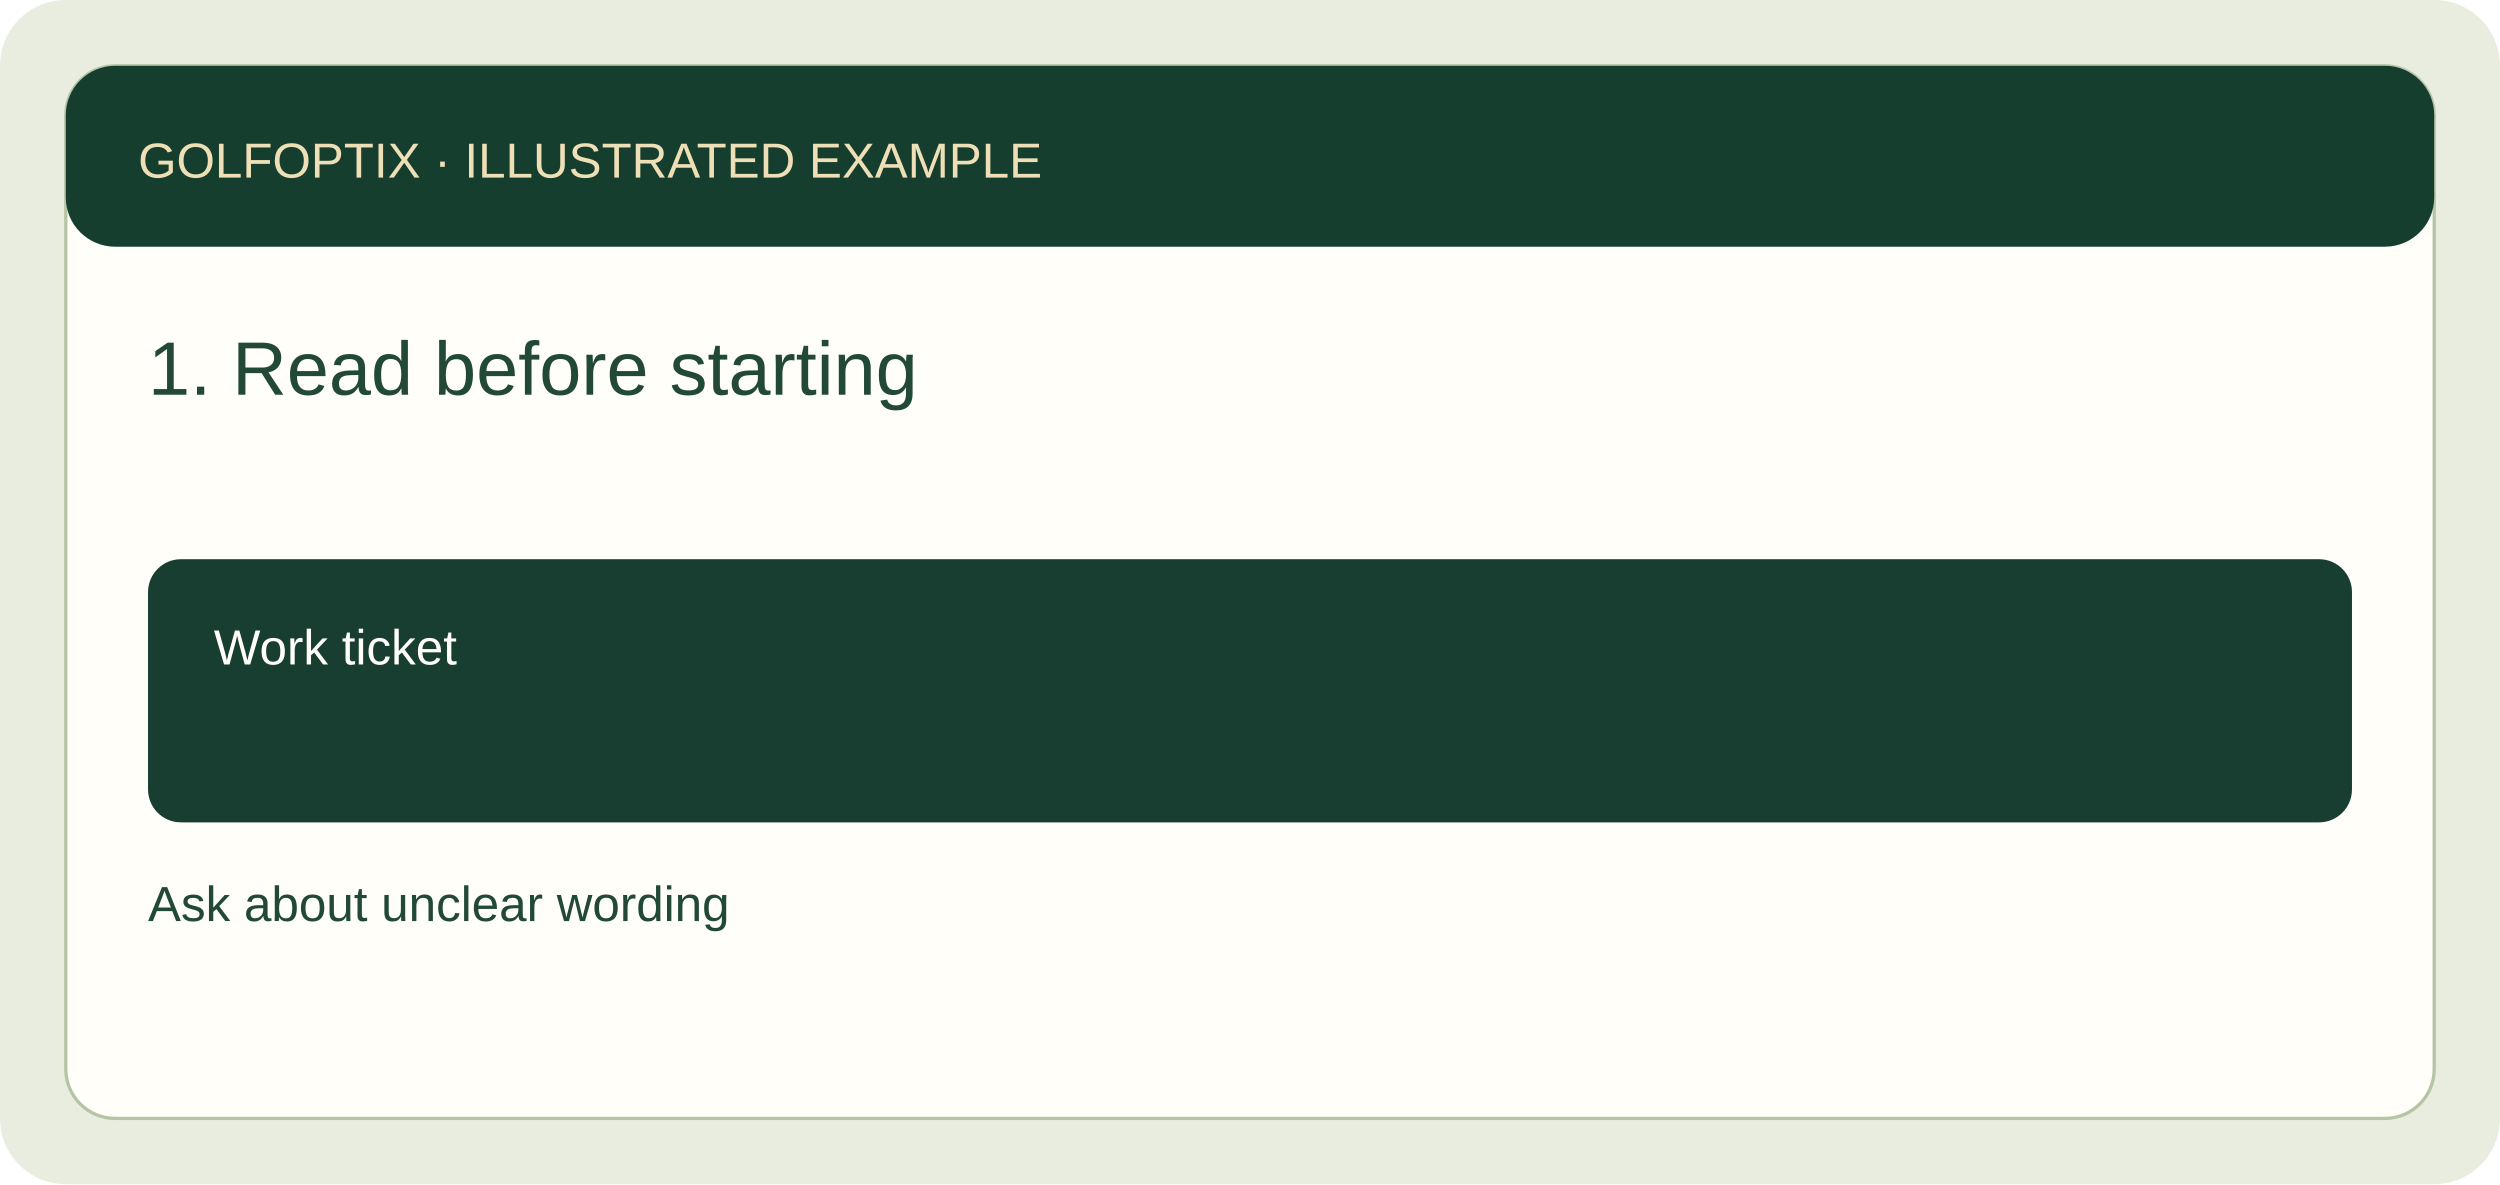
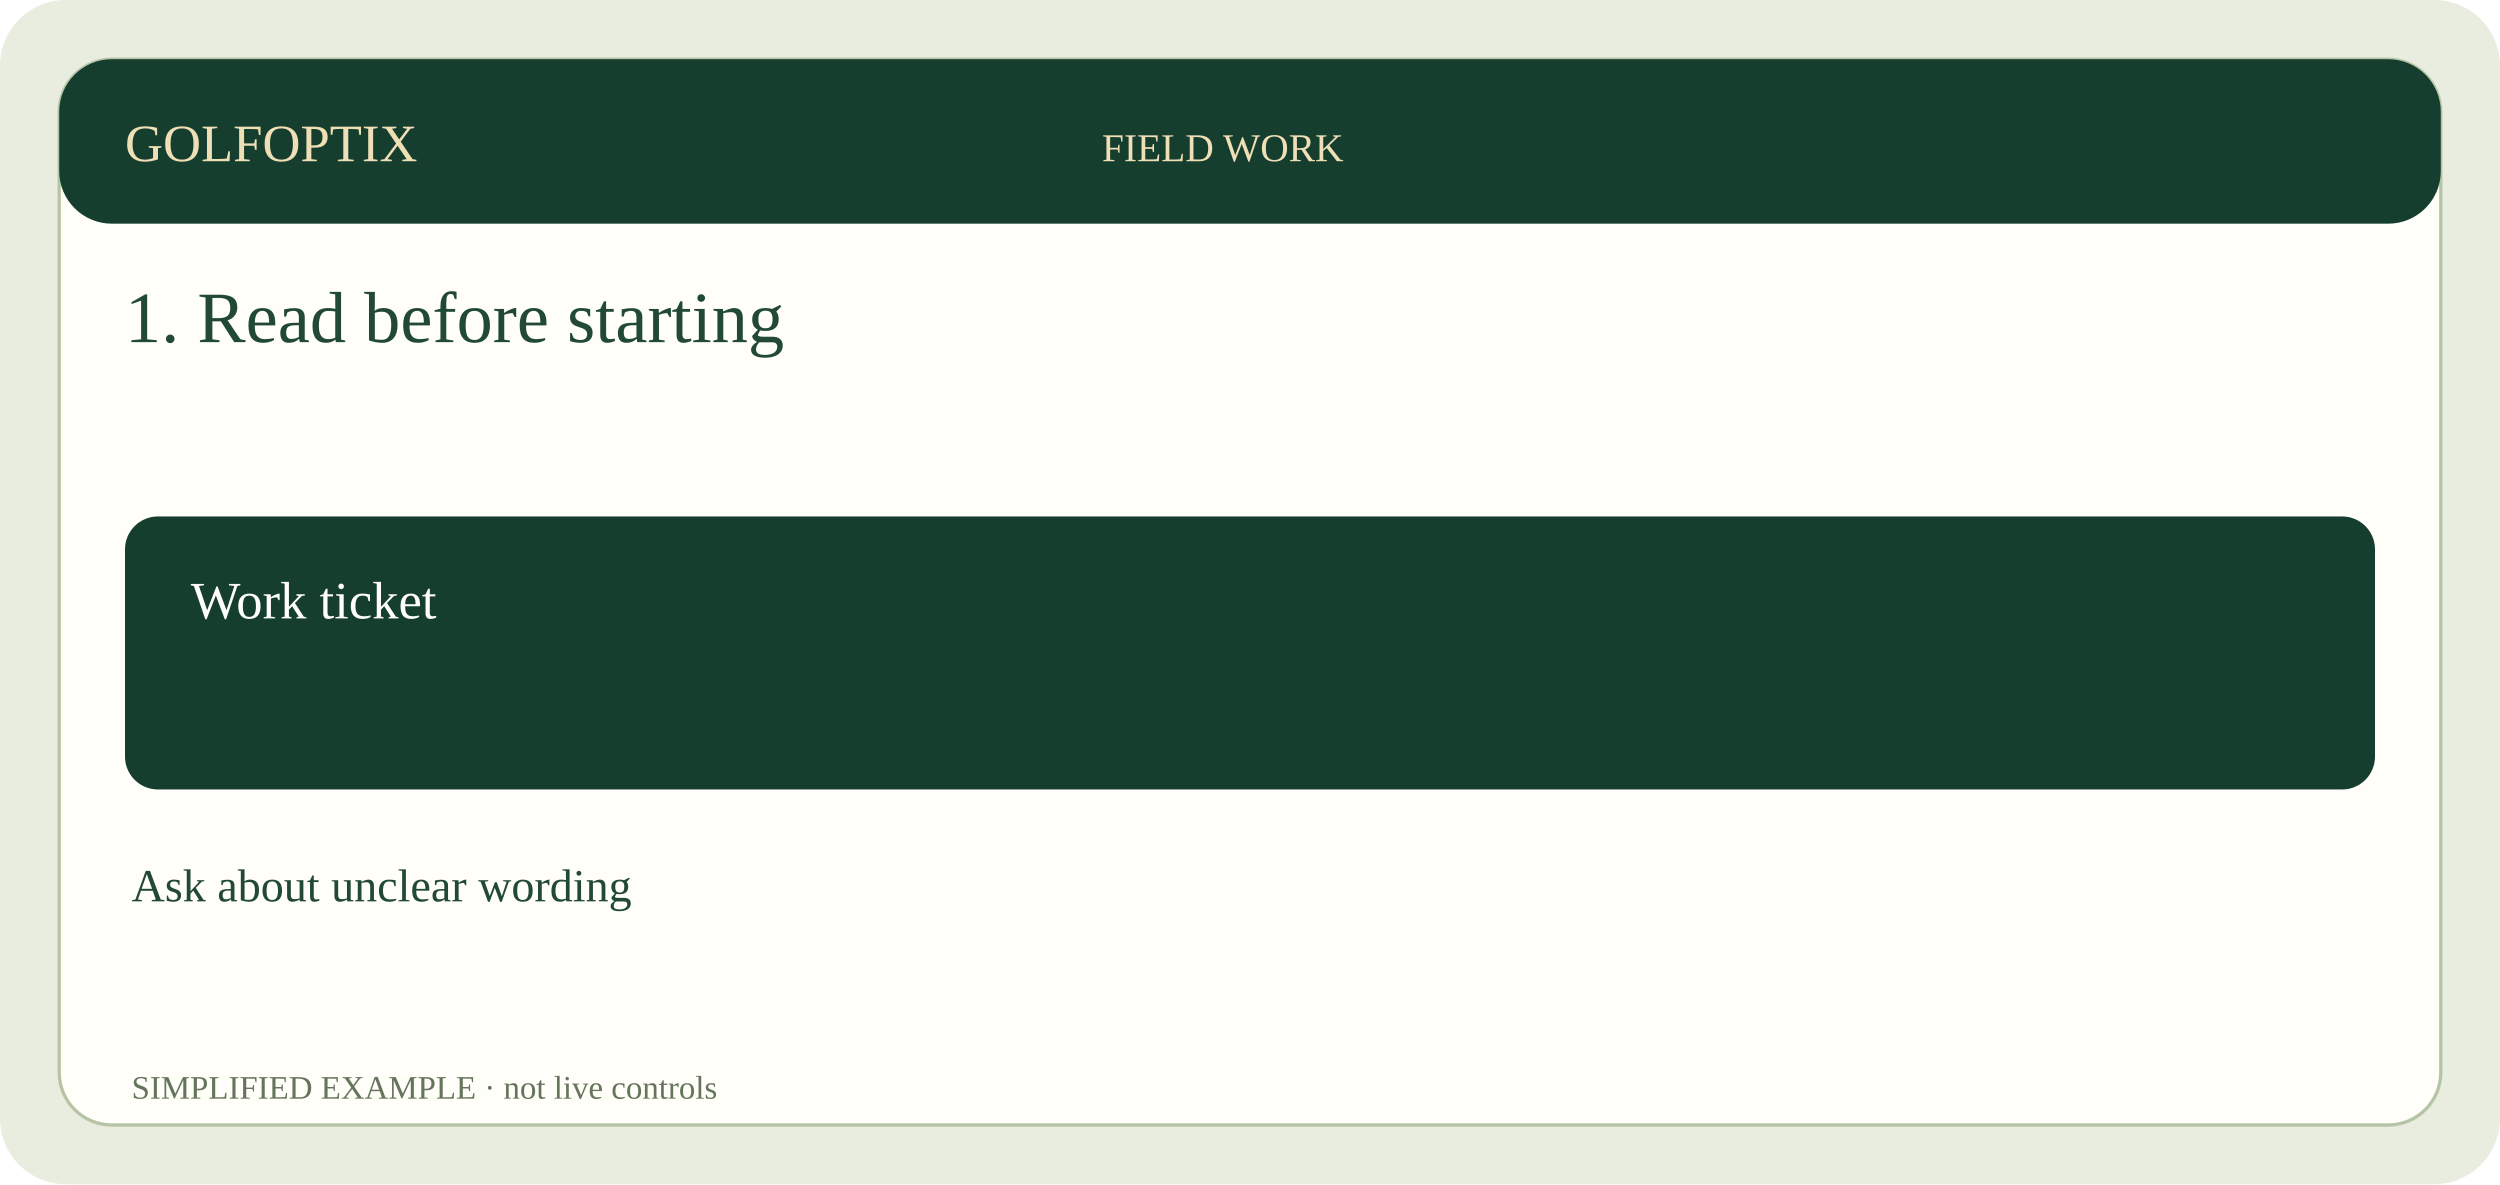
- <svg xmlns="http://www.w3.org/2000/svg" width="760" height="360" viewBox="0 0 760 360">
-   <rect width="760" height="360" rx="20" fill="#e8eddf" />
-   <rect x="20" y="20" width="720" height="320" rx="15" fill="#fffef8" stroke="#b5c4a5" />
-   <rect x="20" y="20" width="720" height="55" rx="15" fill="#153e2e" />
-   <g font-family="Arial">
-     <text x="42" y="54" font-size="15" fill="#efdfb6">GOLFOPTIX · ILLUSTRATED EXAMPLE</text>
-     <text x="45" y="120" font-size="23" fill="#214936">1. Read before starting</text>
-     <rect x="45" y="170" width="670" height="80" rx="10" fill="#173e30" />
-     <text x="65" y="202" font-size="15" fill="#fffef8">Work ticket</text>
-     <text x="45" y="280" font-size="15" fill="#214936">Ask about unclear wording</text>
-   </g>
+ <svg xmlns="http://www.w3.org/2000/svg" width="760" height="360" viewBox="0 0 760 360" role="img" aria-label="Read before starting">
+   <rect x="0" y="0" width="760" height="360" rx="20" fill="#e8eddf" stroke="none" />
+   <rect x="18" y="18" width="724" height="324" rx="16" fill="#fffef8" stroke="#b5c4a5" />
+   <rect x="18" y="18" width="724" height="50" rx="16" fill="#153e2e" stroke="none" />
+   <text x="38" y="49" font-size="16" fill="#efdfb6">GOLFOPTIX</text>
+   <text x="335" y="49" font-size="12" fill="#efdfb6">FIELD WORK</text>
+   <text x="38" y="104" font-size="22" fill="#214936">1. Read before starting</text>
+   <rect x="38" y="157" width="684" height="83" rx="10" fill="#153e2e" stroke="none" />
+   <text x="58" y="188" font-size="16" fill="#fffef8">Work ticket</text>
+   <text x="40" y="274" font-size="14" fill="#214936">Ask about unclear wording</text>
+   <text x="40" y="334" font-size="10" fill="#65755c">SIMPLIFIED EXAMPLE · not live controls</text>
</svg>
